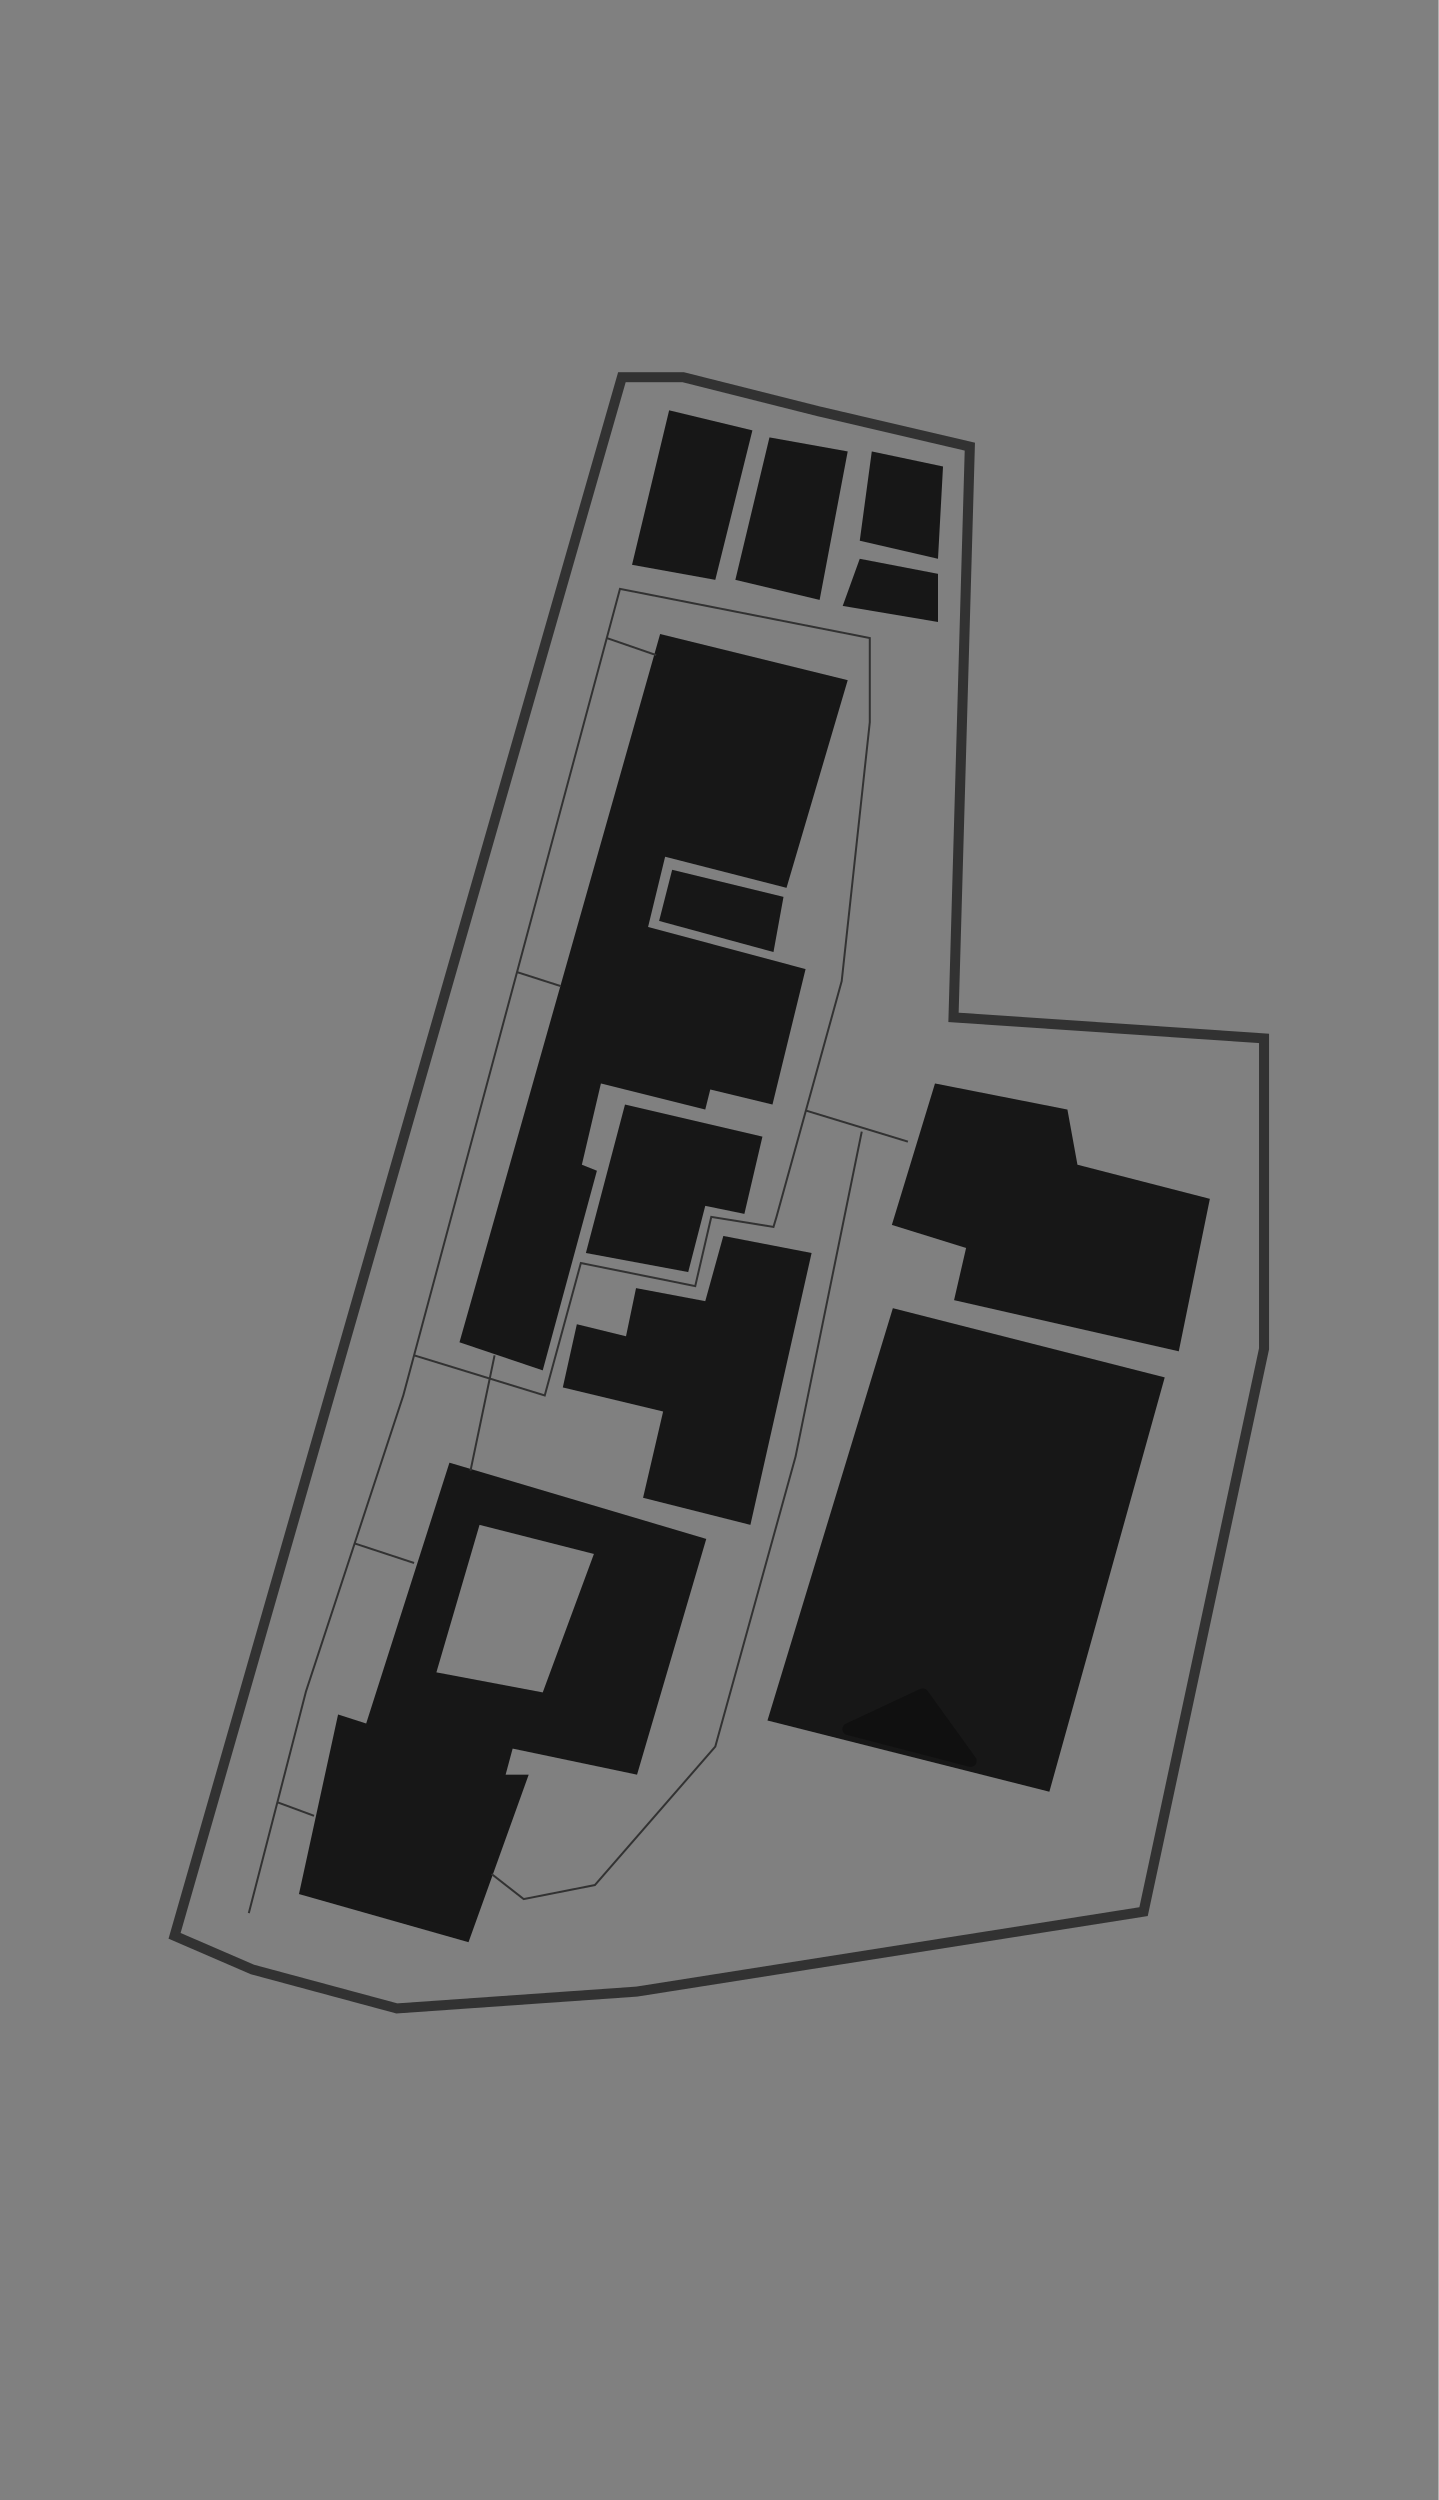
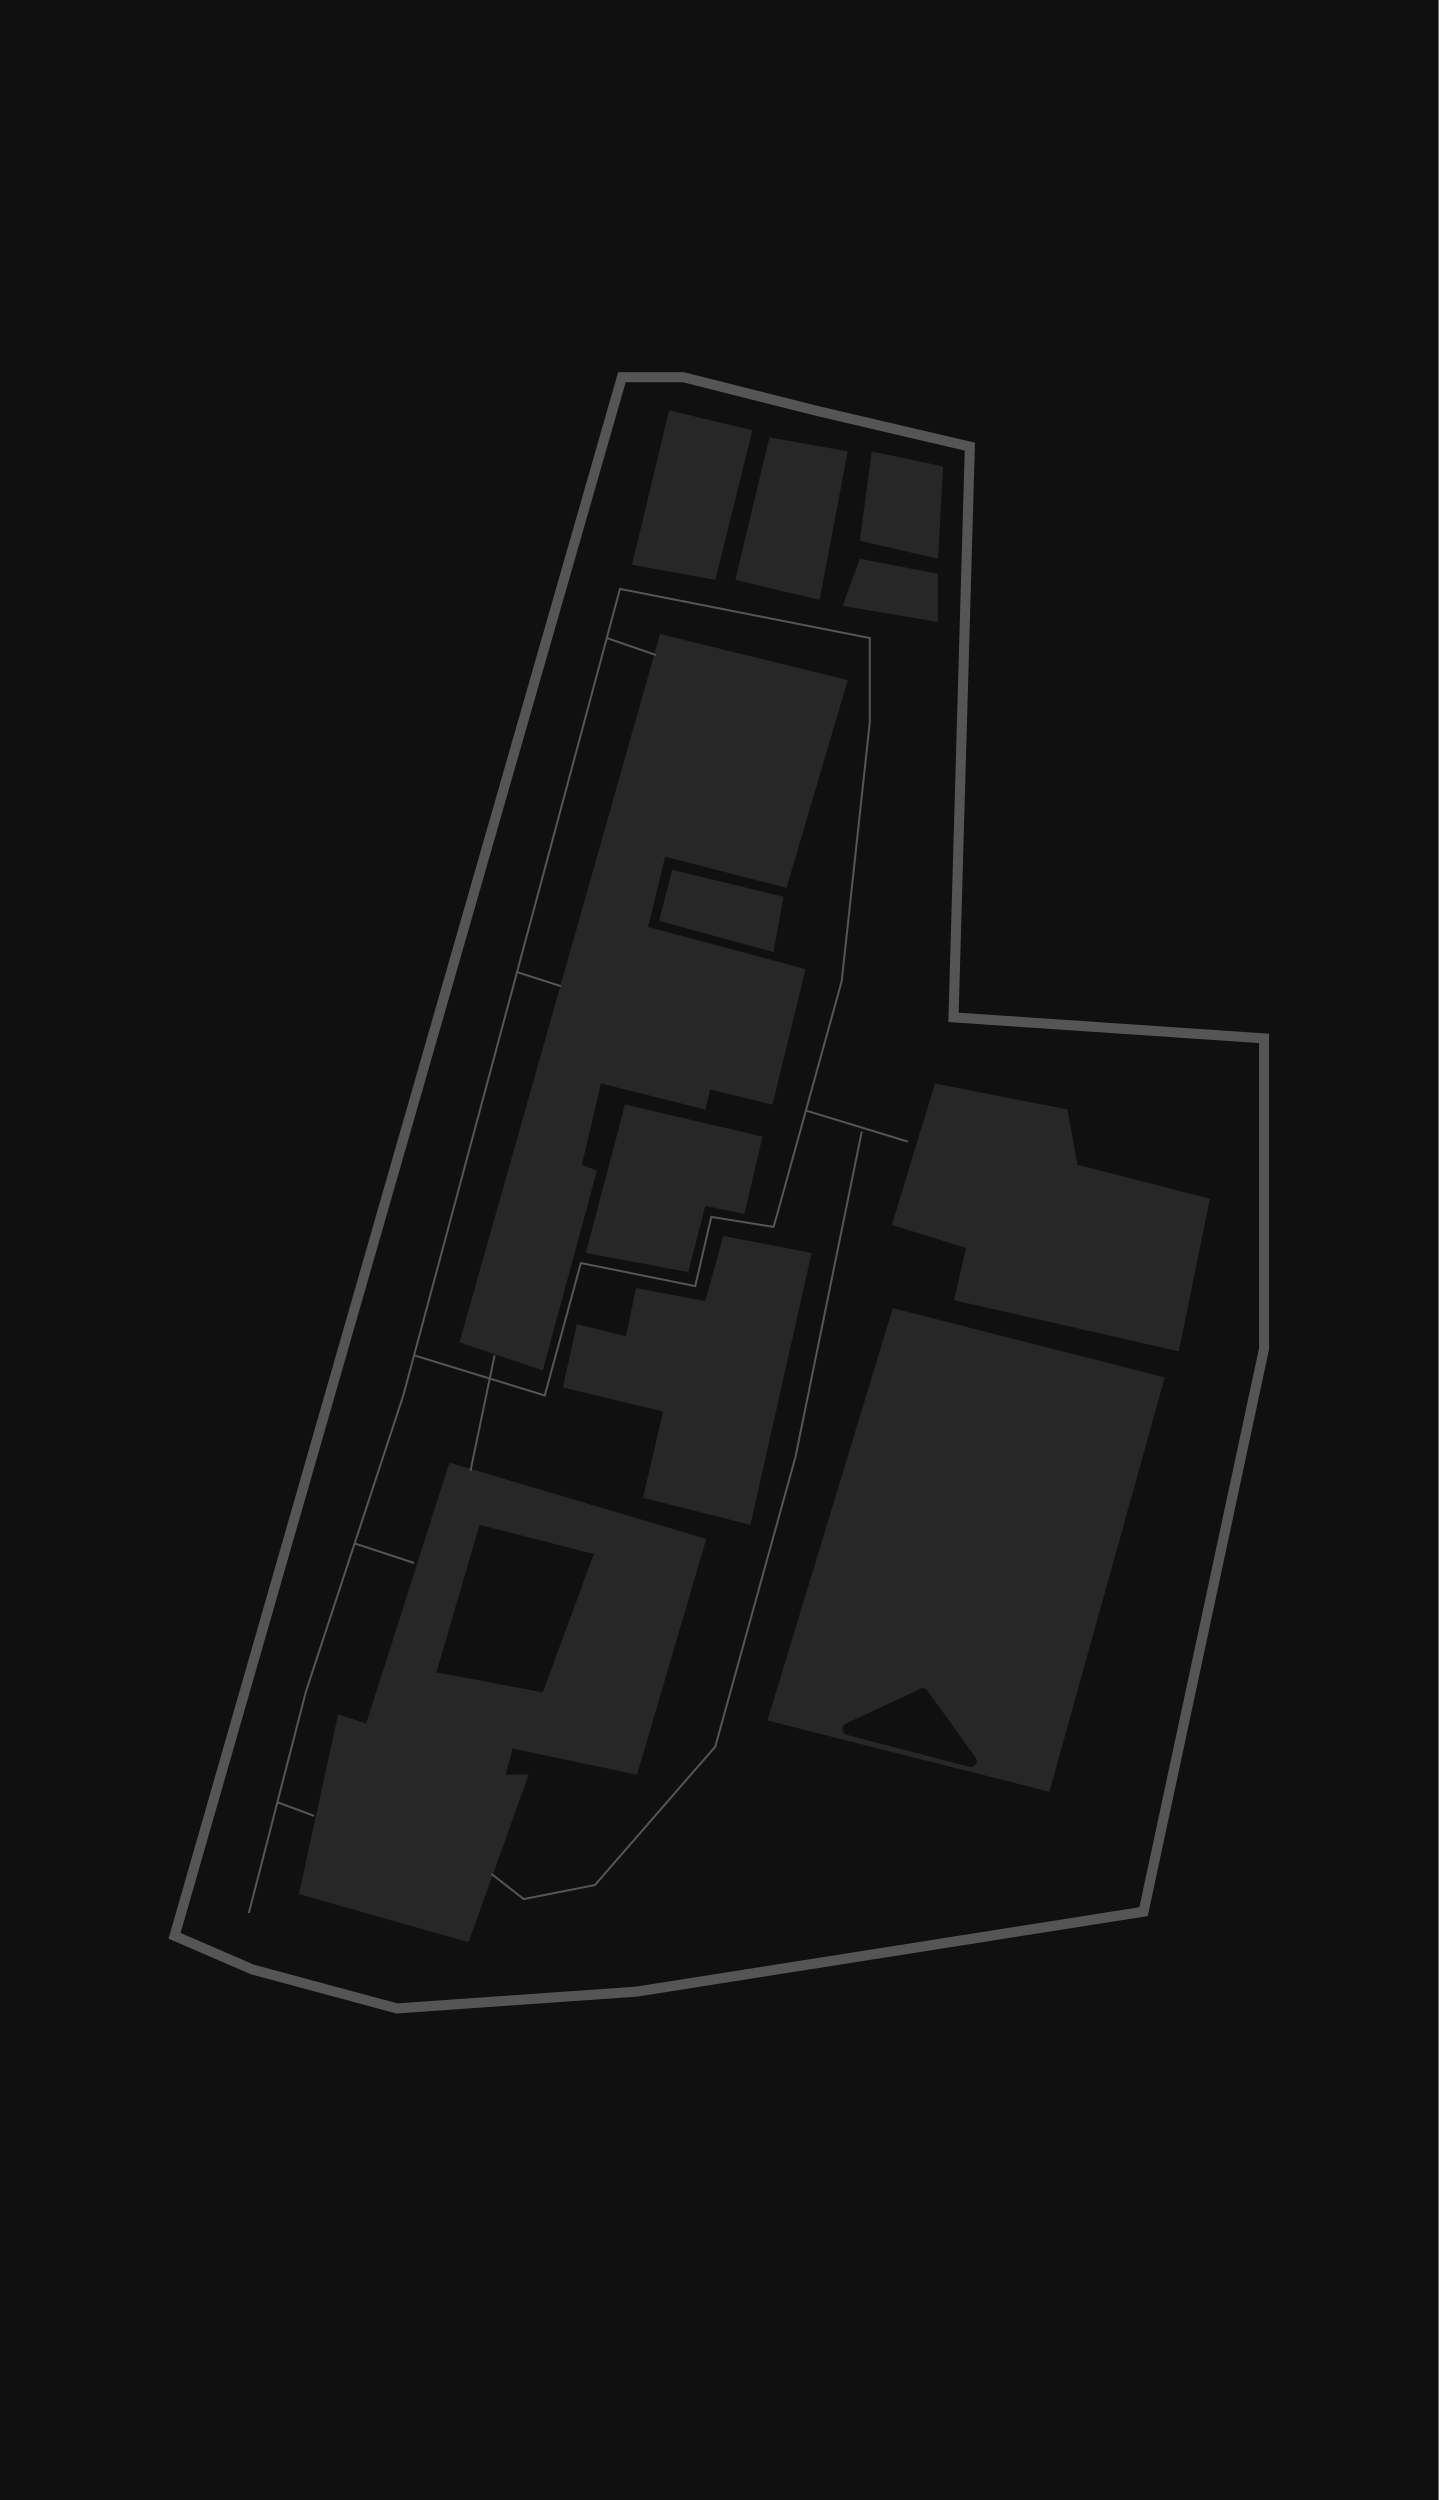
<svg xmlns="http://www.w3.org/2000/svg" width="717" height="1246" viewBox="0 0 717 1246" fill="none">
-   <rect width="717" height="1246" fill="#808080" />
-   <path d="M329 316L229 669L270.5 683L297.5 583.5L290 580.5L299.5 540L351.5 553L354 543L385 550.5L401.5 483L323 462L331.5 427L392 442.5L422.5 339L329 316Z" fill="#171717" />
-   <path id="Workshop block" d="M466 540L532 553L537 580.5L603 597.5L587.5 673.5L475.5 648L481.5 622L444.5 610.5L466 540Z" fill="#171717" />
-   <path id="chemical block" fill-rule="evenodd" clip-rule="evenodd" d="M224 729L352 767L317.5 884.5L255.5 871.5L252 884.5H263.5L233.5 968L149 944L168.5 854.5L182.5 859L224 729ZM217.5 833.5L239 760L296 774.5L270.5 843.5L217.5 833.5Z" fill="#171717" />
-   <path id="Architecture block" d="M360.5 616L404.5 624.5L374 760L320.5 746.5L330.5 703.5L280.5 691.5L287.5 660L312 666L317 642L351.5 648.5L360.5 616Z" fill="#171717" />
-   <path id="Auditorium" d="M311.5 550.5L380 566.5L371 605L351.5 601L343 634L292 624.5L311.5 550.5Z" fill="#171717" />
-   <path id="playground" d="M445 652L580.5 686.5L523 893L382.5 857.5L445 652Z" fill="#171717" />
+   <rect width="717" height="1246" fill="#101010" />
+   <path d="M329 316L229 669L270.5 683L297.5 583.5L290 580.5L299.5 540L351.5 553L354 543L385 550.5L401.5 483L323 462L331.5 427L392 442.5L422.5 339L329 316Z" fill="#272727" />
+   <path id="Workshop block" d="M466 540L532 553L537 580.5L603 597.5L587.5 673.5L475.5 648L481.5 622L444.5 610.5L466 540Z" fill="#272727" />
+   <path id="chemical block" fill-rule="evenodd" clip-rule="evenodd" d="M224 729L352 767L317.5 884.5L255.5 871.5L252 884.5H263.5L233.5 968L149 944L168.5 854.5L182.5 859L224 729ZM217.5 833.5L239 760L296 774.5L270.5 843.5L217.5 833.5Z" fill="#272727" />
+   <path id="Architecture block" d="M360.5 616L404.5 624.5L374 760L320.5 746.5L330.5 703.5L280.5 691.5L287.5 660L312 666L317 642L351.5 648.5L360.5 616Z" fill="#272727" />
+   <path id="Auditorium" d="M311.5 550.5L380 566.5L371 605L351.5 601L343 634L292 624.5L311.5 550.5Z" fill="#272727" />
+   <path id="playground" d="M445 652L580.5 686.5L523 893L382.5 857.5L445 652Z" fill="#272727" />
  <path d="M458.603 841.746C459.909 841.135 461.464 841.54 462.307 842.709L486.235 875.905C487.878 878.185 485.766 881.27 483.046 880.563L422.05 864.699C419.33 863.992 418.988 860.268 421.534 859.078L458.603 841.746Z" fill="#101010" />
-   <path d="M428.5 269.5L467.5 278.5L470 232.5L434.5 225L428.5 269.5Z" fill="#171717" />
-   <path d="M428.5 278.5L420 302L467.5 310V286L428.5 278.5Z" fill="#171717" />
-   <path d="M383.5 218L366.5 289L408.5 299L422.5 225L383.5 218Z" fill="#171717" />
-   <path d="M333.5 204.5L315 281.5L356.5 289L375 214.5L333.5 204.5Z" fill="#171717" />
-   <path d="M475.227 507.057L483.367 222.607L408 205L340.5 188H309.959L87 964.819L125.823 981.599L197.774 1001L317.348 992.61L569.954 952.759L630 672.229V517.544L475.227 507.057Z" stroke="#323232" stroke-width="5" />
-   <path id="main route from entrance" d="M124 953.5L138.25 898.25M206.373 675.5L201 695.5L176.75 769.25M206.373 675.5L271.5 695.5L289.5 629.5L346.5 641L354.5 606.5L385.5 611.5L387 606.5L401.66 553.5M206.373 675.5L257.687 484.5M401.66 553.5L419.5 489L433.5 360V318L309 293.5L302.418 318M401.66 553.5L452.5 569M246.5 675.5L234.5 733M176.75 769.25L152.5 843L138.25 898.25M176.75 769.25L206.373 779M138.25 898.25L156.5 905M257.687 484.5L279.5 491.5M257.687 484.5L302.418 318M302.418 318L327 326.5" stroke="#323232" />
-   <path id="sub route connecting arch block and main route/workshop block" d="M429.5 564L396.5 726L356.5 870.5L296.5 939.5L261 946.5L245 934" stroke="#323232" />
-   <path d="M328.5 459L335 433.5L390.5 447L385.5 474.5L328.5 459Z" fill="#171717" />
+   <path d="M428.5 269.5L467.5 278.5L470 232.5L434.5 225L428.5 269.5Z" fill="#272727" />
+   <path d="M428.5 278.5L420 302L467.5 310V286L428.5 278.5Z" fill="#272727" />
+   <path d="M383.5 218L366.5 289L408.5 299L422.5 225L383.5 218Z" fill="#272727" />
+   <path d="M333.5 204.5L315 281.5L356.5 289L375 214.5L333.5 204.5Z" fill="#272727" />
+   <path d="M475.227 507.057L483.367 222.607L408 205L340.5 188H309.959L87 964.819L125.823 981.599L197.774 1001L317.348 992.61L569.954 952.759L630 672.229V517.544L475.227 507.057Z" stroke="#555555" stroke-width="5" />
+   <path id="main route from entrance" d="M124 953.5L138.25 898.25M206.373 675.5L201 695.5L176.75 769.25M206.373 675.5L271.5 695.5L289.5 629.5L346.5 641L354.5 606.5L385.5 611.5L387 606.5L401.66 553.5M206.373 675.5L257.687 484.5M401.66 553.5L419.5 489L433.5 360V318L309 293.5L302.418 318M401.66 553.5L452.5 569M246.5 675.5L234.5 733M176.75 769.25L152.5 843L138.25 898.25M176.75 769.25L206.373 779M138.25 898.25L156.5 905M257.687 484.5L279.5 491.5M257.687 484.5L302.418 318M302.418 318L327 326.5" stroke="#555555" />
+   <path id="sub route connecting arch block and main route/workshop block" d="M429.5 564L396.5 726L356.5 870.5L296.5 939.5L261 946.5L245 934" stroke="#555555" />
+   <path d="M328.5 459L335 433.5L390.5 447L385.5 474.5L328.5 459Z" fill="#272727" />
</svg>
